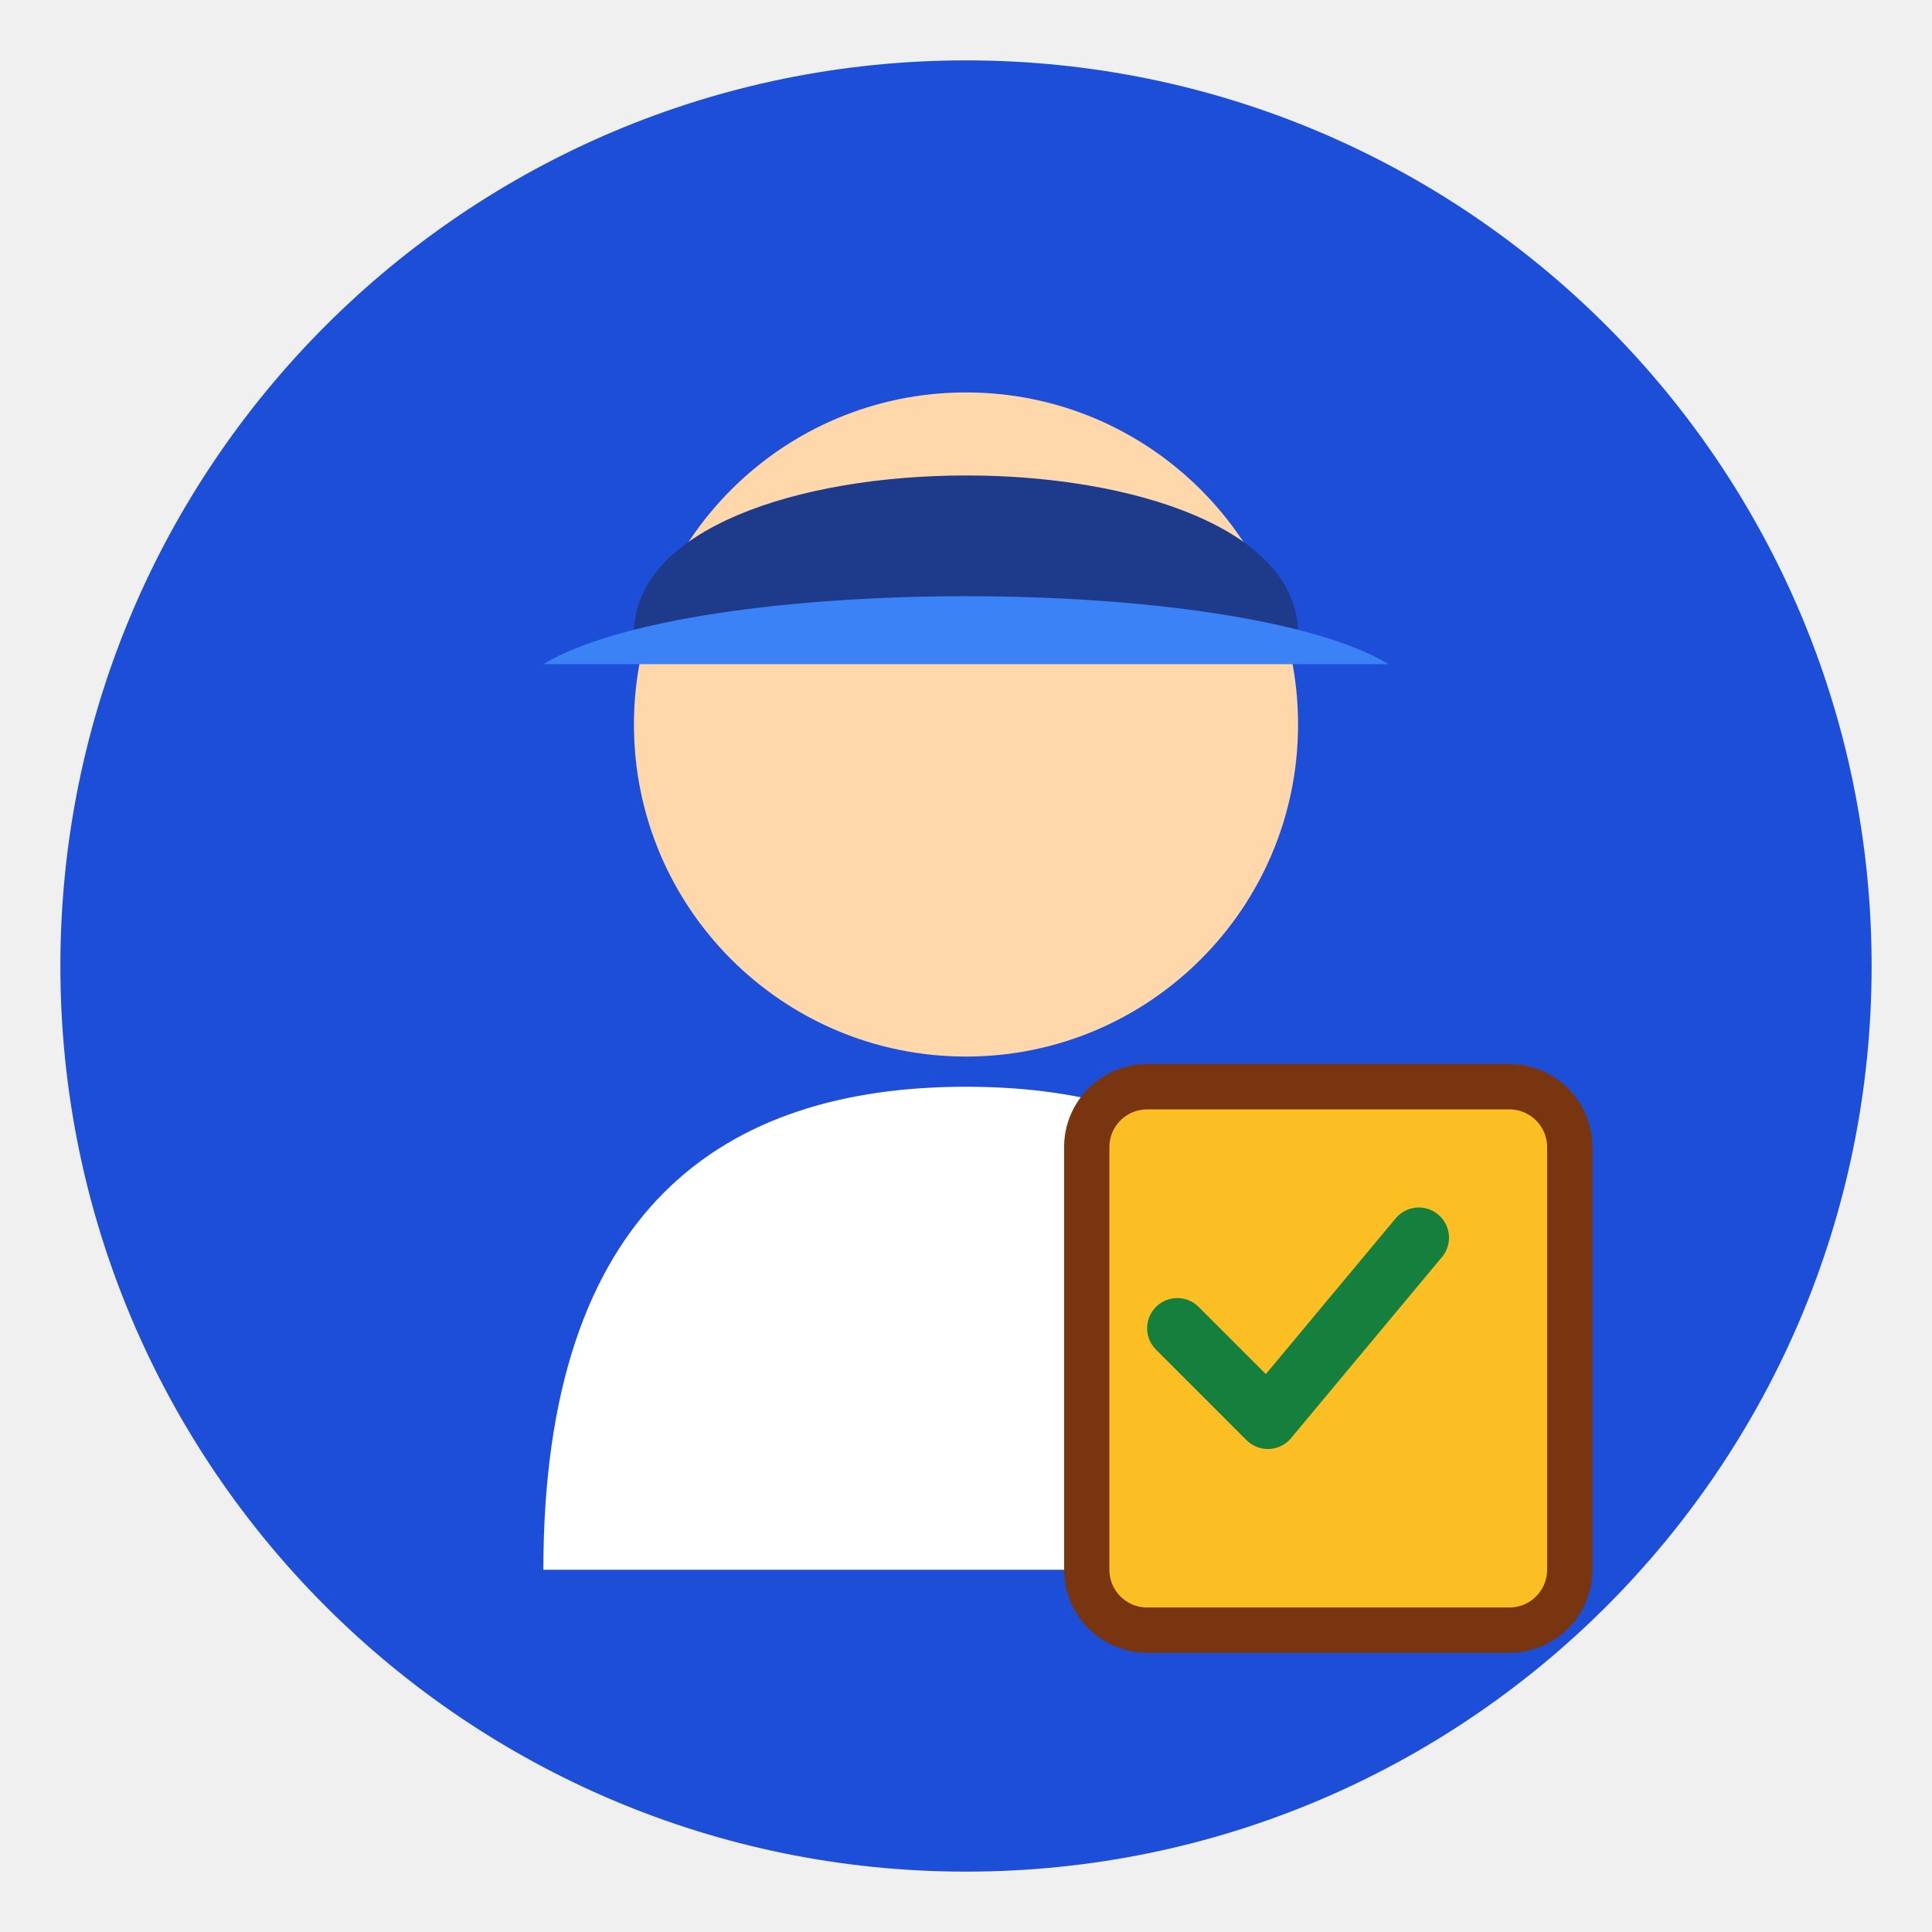
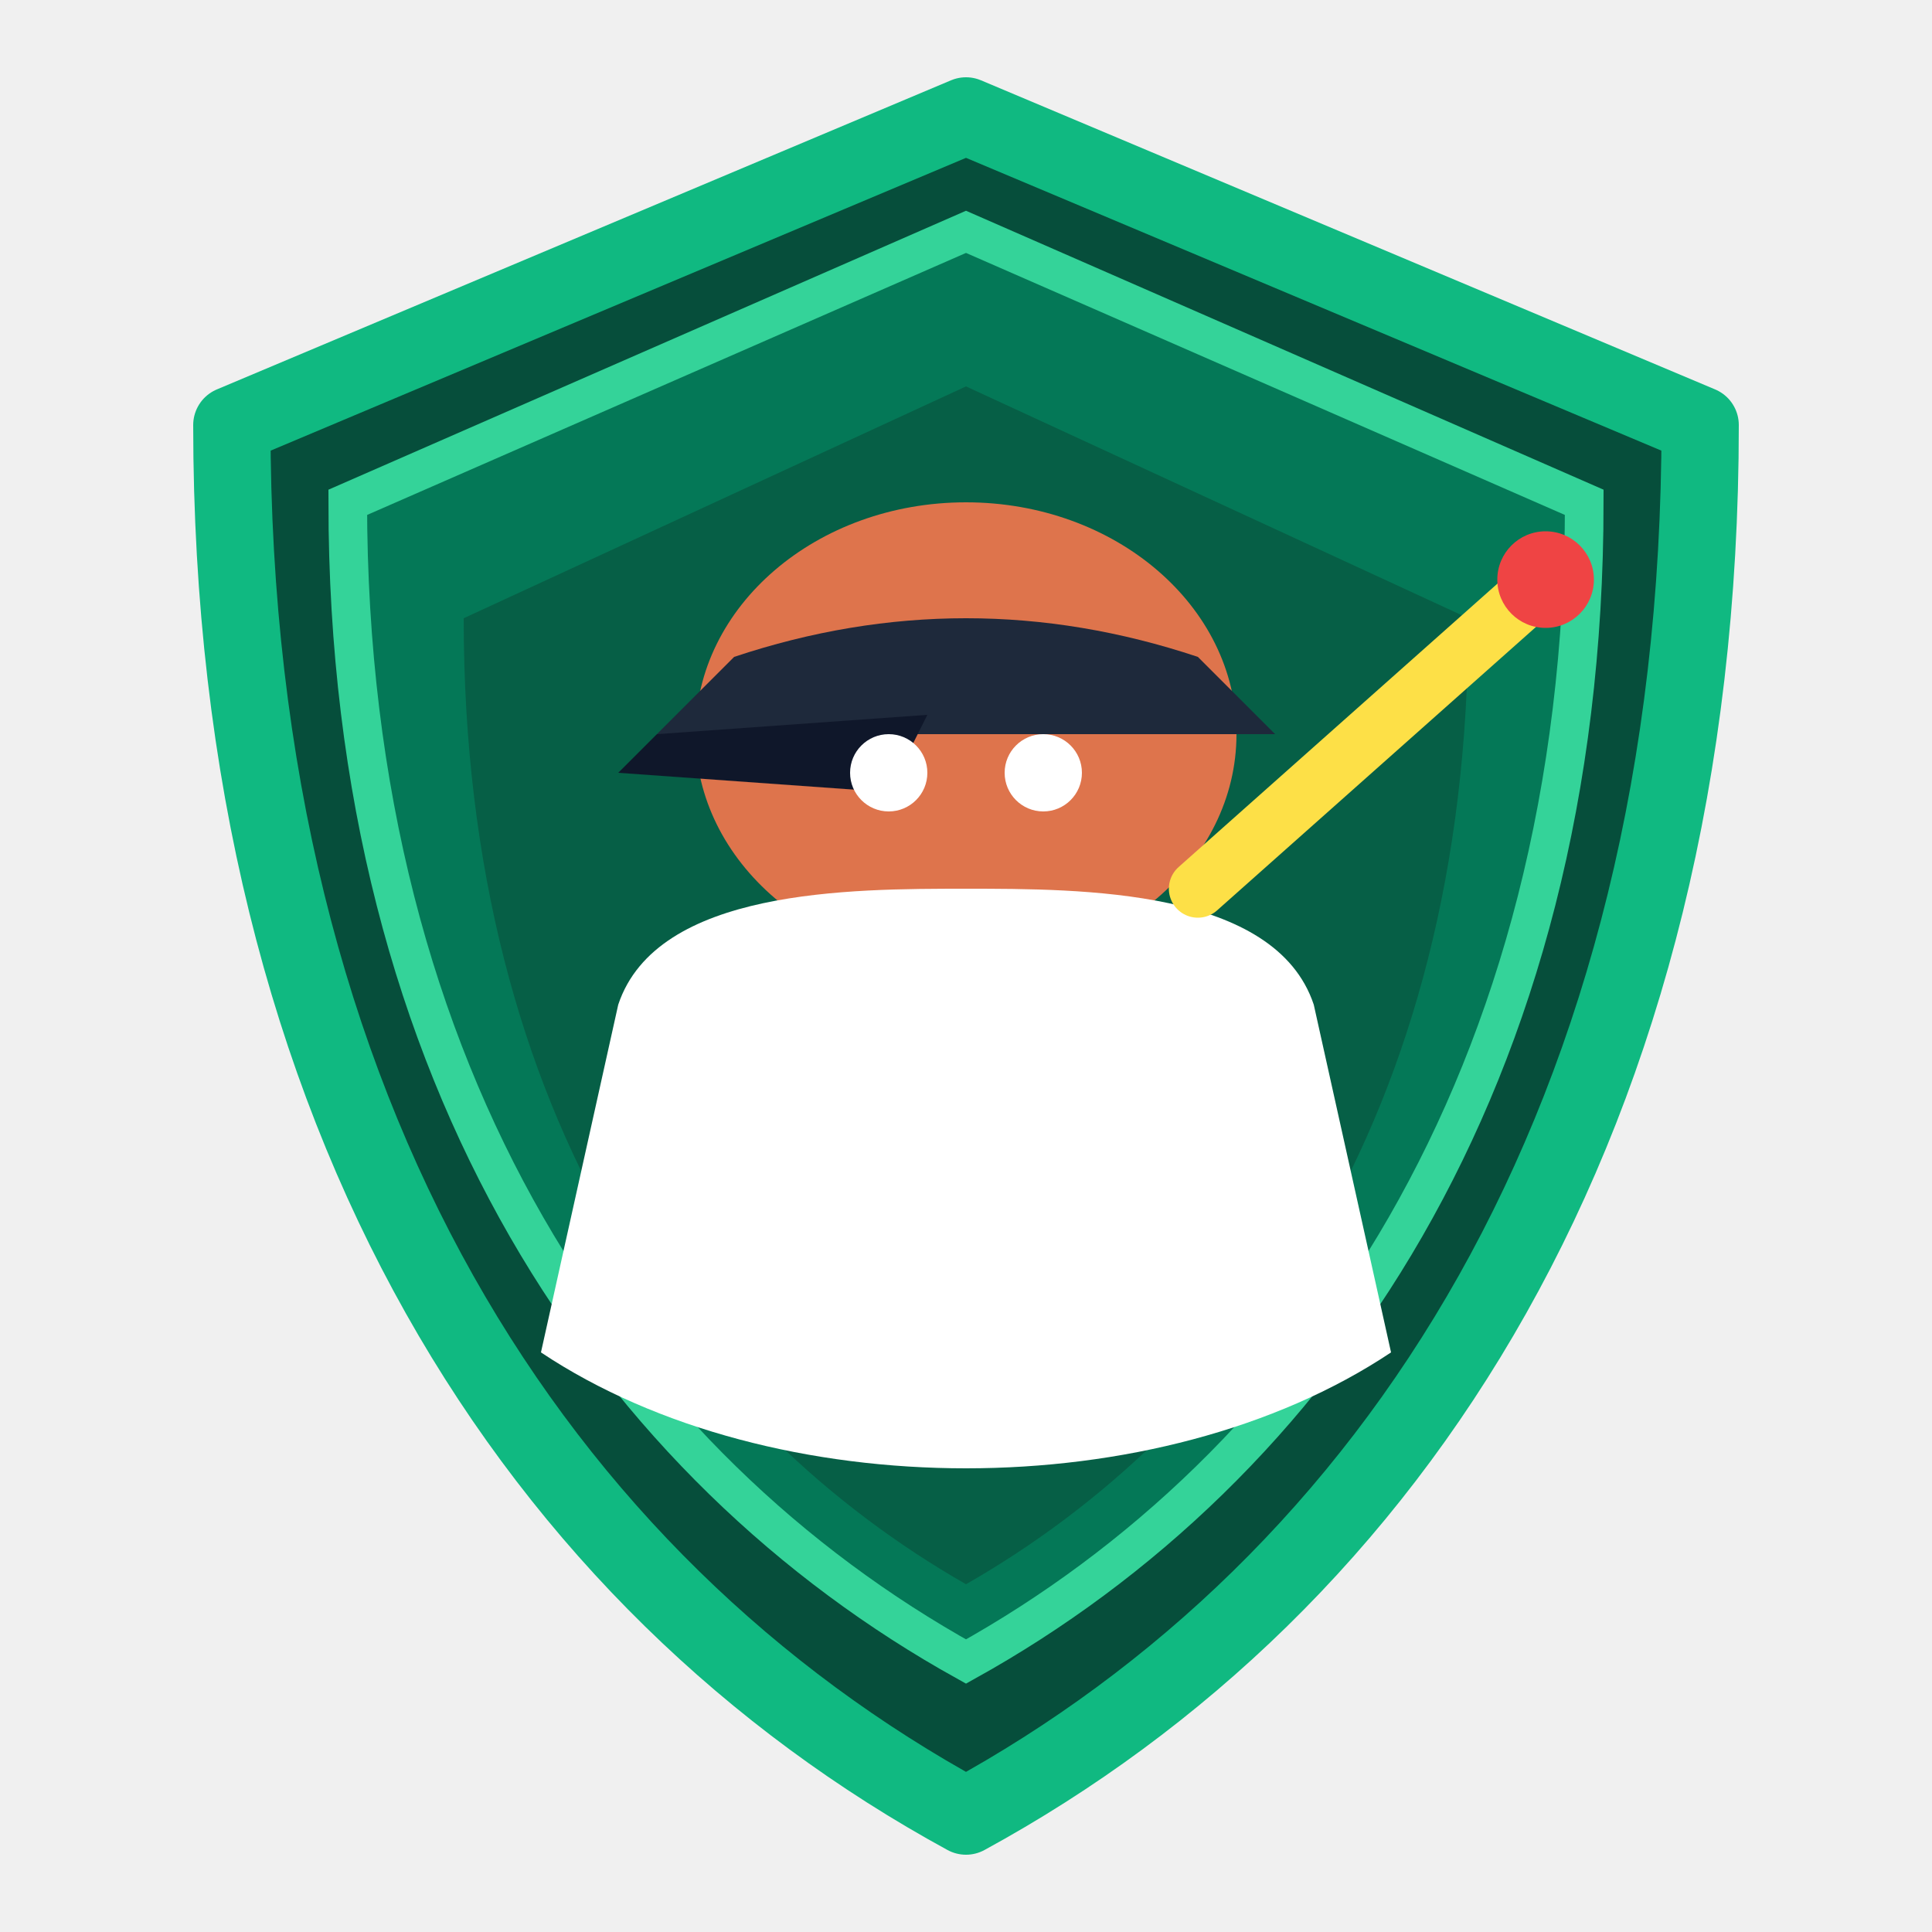
- <svg xmlns="http://www.w3.org/2000/svg" viewBox="0 0 64 64">
-   <circle cx="32" cy="32" r="30" fill="#1d4ed8" />
-   <circle cx="32" cy="24" r="11" fill="#fed7aa" />
-   <path d="M21 21 C21 14, 43 14, 43 21 Z" fill="#1e3a8a" />
-   <path d="M18 22 C23 19, 41 19, 46 22 Z" fill="#3b82f6" />
-   <path d="M18 52 C18 40, 24 36, 32 36 C40 36, 46 40, 46 52 Z" fill="#ffffff" />
-   <rect x="36" y="36" width="16" height="18" rx="2" fill="#fbbf24" stroke="#78350f" stroke-width="1.5" />
-   <path d="M39 44 L42 47 L47 41" stroke="#15803d" stroke-width="2" stroke-linecap="round" stroke-linejoin="round" fill="none" />
+ <svg xmlns="http://www.w3.org/2000/svg" viewBox="0 0 100 100" fill="none">
+   <path d="M 50 6 L 88 22 C 88 58 72 82 50 94 C 28 82 12 58 12 22 Z" fill="#064E3B" stroke="#10B981" stroke-width="4" stroke-linejoin="round" />
+   <path d="M 50 12 L 82 26 C 82 56 68 76 50 86 C 32 76 18 56 18 26 Z" fill="#047857" stroke="#34D399" stroke-width="2" />
+   <path d="M 50 20 L 76 32 C 76 58 64 74 50 82 C 36 74 24 58 24 32 Z" fill="#065F46" />
+   <ellipse cx="50" cy="38" rx="14" ry="12" fill="#DE744C" />
+   <path d="M 38 34 Q 50 30 62 34 L 66 38 L 34 38 Z" fill="#1E293B" />
+   <path d="M 34 38 L 48 37 L 46 41 L 32 40 Z" fill="#0F172A" />
+   <circle cx="46" cy="40" r="2" fill="#FFFFFF" />
+   <circle cx="54" cy="40" r="2" fill="#FFFFFF" />
+   <path d="M 32 52 C 34 46 44 46 50 46 C 56 46 66 46 68 52 L 72 70 C 66 74 58 76 50 76 C 42 76 34 74 28 70 Z" fill="#FFFFFF" />
+   <line x1="62" y1="46" x2="80" y2="30" stroke="#FDE047" stroke-width="3" stroke-linecap="round" />
+   <circle cx="80" cy="30" r="2.5" fill="#EF4444" />
</svg>
